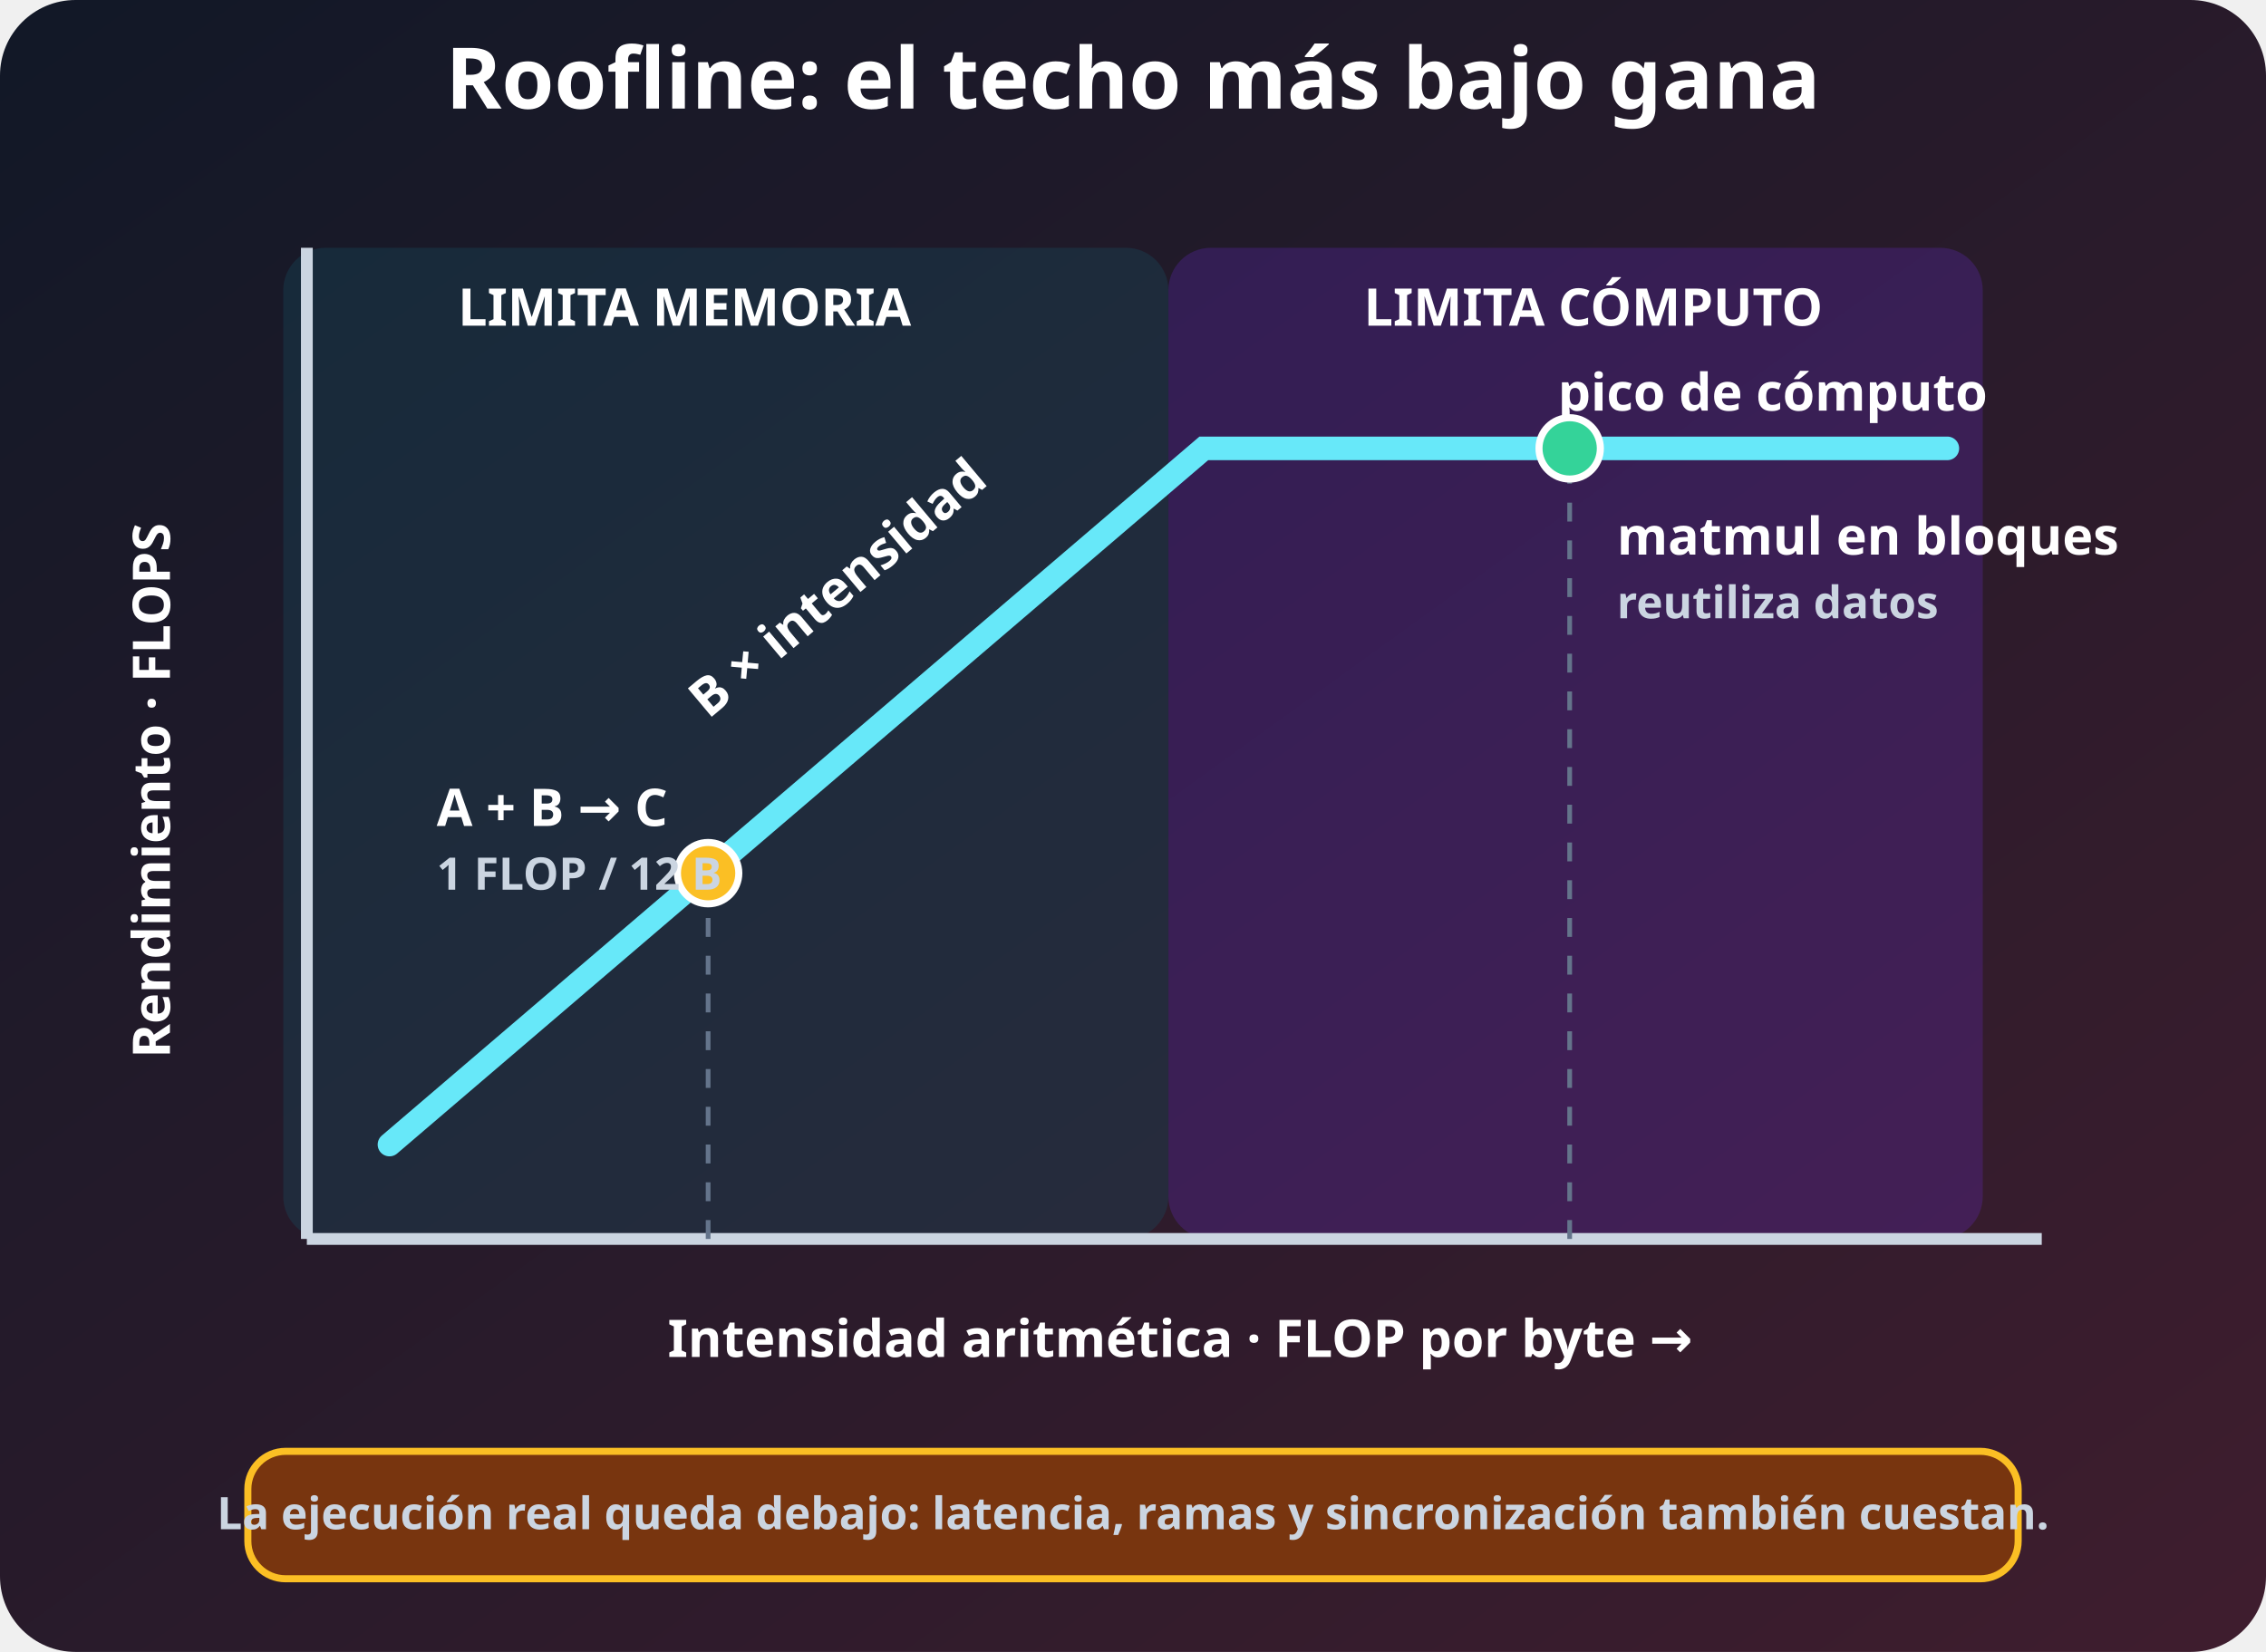
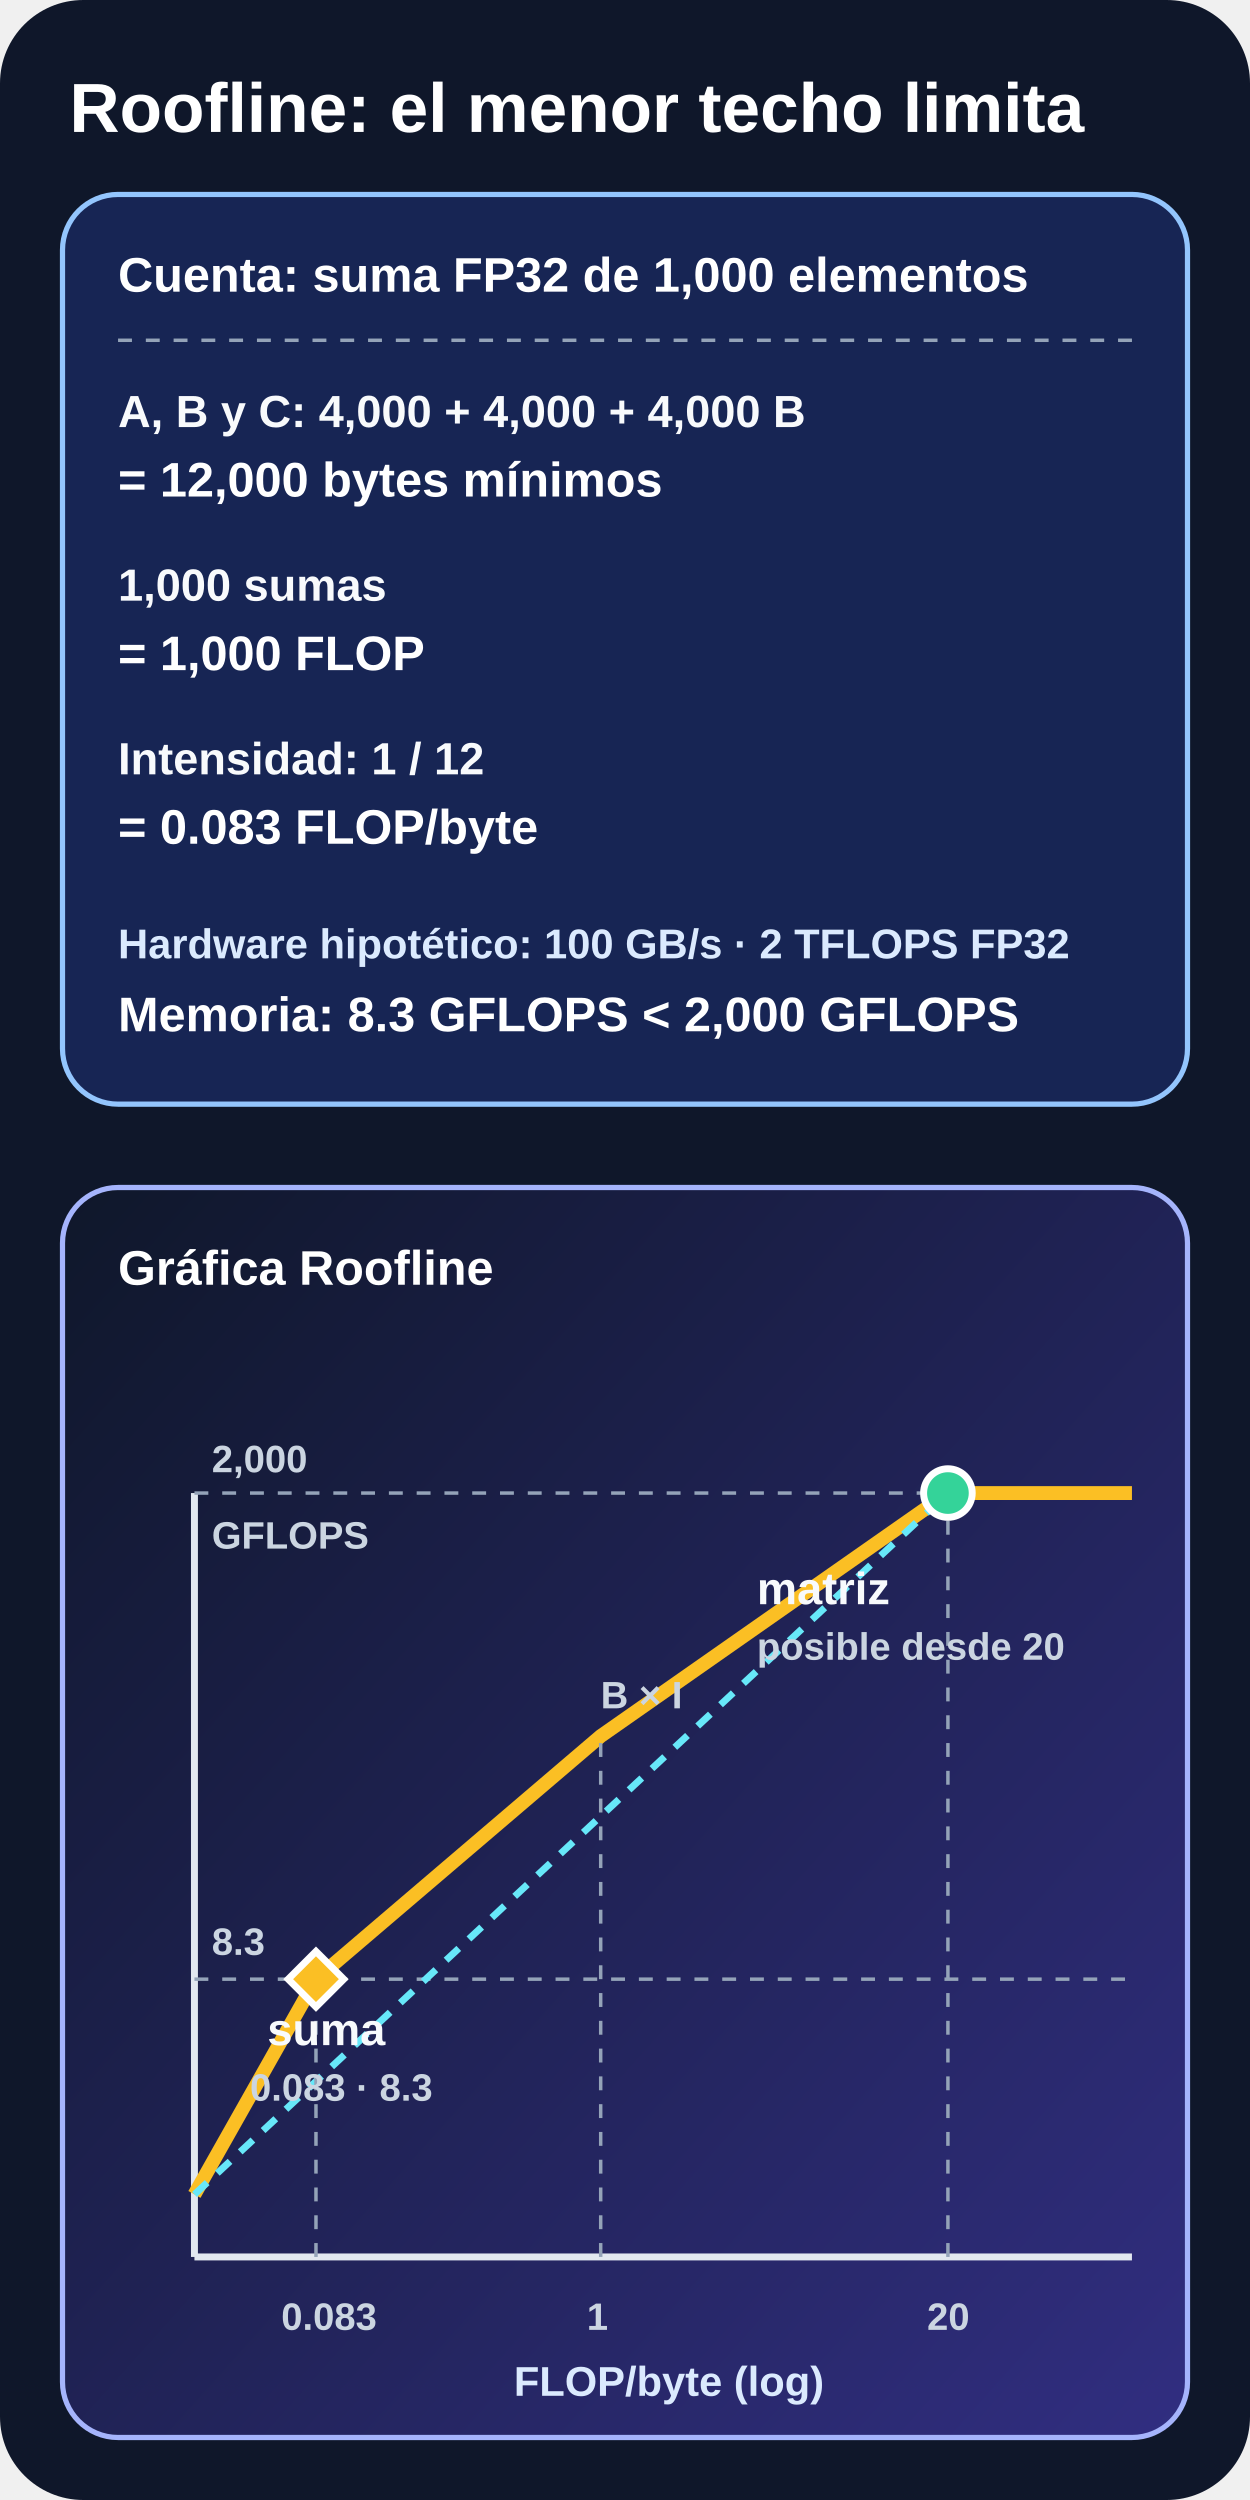
- <svg xmlns="http://www.w3.org/2000/svg" viewBox="0 0 960 700" role="img" aria-labelledby="roof-title roof-desc">
+ <svg xmlns="http://www.w3.org/2000/svg" viewBox="0 0 360 720" role="img" aria-labelledby="roof-title roof-desc">
  <defs>
    <linearGradient id="bg-roof" x1="0" y1="0" x2="1" y2="1">
-       <stop stop-color="#111827" />
-       <stop offset="1" stop-color="#3f1d2e" />
+       <stop stop-color="#0f172a" />
+       <stop offset="1" stop-color="#312e81" />
    </linearGradient>
  </defs>
-   <style>.h{font:800 36px system-ui,sans-serif;fill:#fff;text-anchor:middle}.t{font:750 22px system-ui,sans-serif;fill:#fff}.s{font:600 19px system-ui,sans-serif;fill:#cbd5e1}.axis{stroke:#cbd5e1;stroke-width:5}.roof{fill:none;stroke:#67e8f9;stroke-width:10;stroke-linecap:round}.guide{stroke:#64748b;stroke-width:2;stroke-dasharray:8 8}.pt{stroke:#fff;stroke-width:3}</style>
-   <rect width="960" height="700" rx="32" fill="url(#bg-roof)" />
-   <text x="480" y="46" class="h">Roofline: el techo más bajo gana</text>
-   <rect x="120" y="105" width="375" height="420" rx="18" fill="#164e63" opacity=".32" />
-   <rect x="495" y="105" width="345" height="420" rx="18" fill="#6d28d9" opacity=".24" />
-   <text x="290" y="138" class="t" text-anchor="middle">LIMITA MEMORIA</text>
-   <text x="675" y="138" class="t" text-anchor="middle">LIMITA CÓMPUTO</text>
-   <path d="M130 525H865M130 525V105" class="axis" />
-   <path d="M165 485L510 190H825" class="roof" />
-   <text x="300" y="305" class="t" transform="rotate(-40 300 305)">B × intensidad</text>
-   <text x="660" y="174" class="t">pico de cómputo</text>
-   <line x1="300" y1="525" x2="300" y2="370" class="guide" />
-   <circle cx="300" cy="370" r="13" fill="#fbbf24" class="pt" />
-   <text x="185" y="350" class="t">A + B → C</text>
-   <text x="185" y="377" class="s">1 FLOP / 12 B</text>
-   <line x1="665" y1="525" x2="665" y2="190" class="guide" />
-   <circle cx="665" cy="190" r="13" fill="#34d399" class="pt" />
-   <text x="685" y="235" class="t">matmul en bloques</text>
-   <text x="685" y="262" class="s">reutiliza datos</text>
-   <text x="500" y="575" class="t" text-anchor="middle">Intensidad aritmética · FLOP por byte →</text>
-   <text x="72" y="335" class="t" transform="rotate(-90 72 335)" text-anchor="middle">Rendimiento · FLOPS</text>
-   <rect x="105" y="615" width="750" height="54" rx="16" fill="#78350f" stroke="#fbbf24" stroke-width="3" />
-   <text x="480" y="648" class="s" text-anchor="middle">La ejecución real queda debajo: latencia, ramas y sincronización también cuestan.</text>
+   <style>
+     .h{font-family:Arial,sans-serif;font-size:20px;font-weight:800;fill:#fff}.k{font-family:Arial,sans-serif;font-size:14px;font-weight:800;fill:#fff}.t{font-family:Arial,sans-serif;font-size:13px;font-weight:650;fill:#f8fafc}.s{font-family:Arial,sans-serif;font-size:12px;font-weight:600;fill:#dbeafe}.m{font-family:Arial,sans-serif;font-size:11px;font-weight:700;fill:#cbd5e1}.axis{stroke:#e2e8f0;stroke-width:2}.grid{stroke:#94a3b8;stroke-width:1;stroke-dasharray:4 4}.roof{fill:none;stroke:#fbbf24;stroke-width:4;stroke-linejoin:round}.memory{fill:none;stroke:#67e8f9;stroke-width:2;stroke-dasharray:5 4}.diamond{fill:#fbbf24;stroke:#fff;stroke-width:2}.circle{fill:#34d399;stroke:#fff;stroke-width:2}.card{fill:#172554;stroke:#93c5fd;stroke-width:1.5}.panel{fill:url(#bg-roof);stroke:#a5b4fc;stroke-width:1.5}
+   </style>
+   <rect width="360" height="720" rx="24" fill="#0f172a" />
+   <text x="20" y="38" class="h">Roofline: el menor techo limita</text>
+   <rect x="18" y="56" width="324" height="262" rx="16" class="card" />
+   <text x="34" y="84" class="k">Cuenta: suma FP32 de 1,000 elementos</text>
+   <line x1="34" y1="98" x2="326" y2="98" class="grid" />
+   <text x="34" y="123" class="t">A, B y C: 4,000 + 4,000 + 4,000 B</text>
+   <text x="34" y="143" class="k">= 12,000 bytes mínimos</text>
+   <text x="34" y="173" class="t">1,000 sumas</text>
+   <text x="34" y="193" class="k">= 1,000 FLOP</text>
+   <text x="34" y="223" class="t">Intensidad: 1 / 12</text>
+   <text x="34" y="243" class="k">= 0.083 FLOP/byte</text>
+   <text x="34" y="276" class="s">Hardware hipotético: 100 GB/s · 2 TFLOPS FP32</text>
+   <text x="34" y="297" class="k">Memoria: 8.3 GFLOPS &lt; 2,000 GFLOPS</text>
+   <rect x="18" y="342" width="324" height="360" rx="16" class="panel" />
+   <text x="34" y="370" class="k">Gráfica Roofline</text>
+   <line x1="56" y1="650" x2="326" y2="650" class="axis" />
+   <line x1="56" y1="650" x2="56" y2="430" class="axis" />
+   <line x1="56" y1="570" x2="326" y2="570" class="grid" />
+   <line x1="56" y1="430" x2="326" y2="430" class="grid" />
+   <text x="61" y="563" class="m">8.3</text>
+   <text x="61" y="424" class="m">2,000</text>
+   <text x="61" y="446" class="m">GFLOPS</text>
+   <path d="M56 632 L91 570 L173 500 L273 430 L326 430" class="roof" />
+   <path d="M56 632 L273 430" class="memory" />
+   <text x="173" y="492" class="m">B × I</text>
+   <line x1="91" y1="650" x2="91" y2="570" class="grid" />
+   <line x1="173" y1="650" x2="173" y2="500" class="grid" />
+   <line x1="273" y1="650" x2="273" y2="430" class="grid" />
+   <path d="M91 562 l8 8 -8 8 -8 -8z" class="diamond" />
+   <circle cx="273" cy="430" r="7" class="circle" />
+   <text x="77" y="589" class="t">suma</text>
+   <text x="72" y="605" class="m">0.083 · 8.3</text>
+   <text x="218" y="462" class="t">matriz</text>
+   <text x="218" y="478" class="m">posible desde 20</text>
+   <text x="81" y="671" class="m">0.083</text>
+   <text x="169" y="671" class="m">1</text>
+   <text x="267" y="671" class="m">20</text>
+   <text x="148" y="690" class="s">FLOP/byte (log)</text>
</svg>
